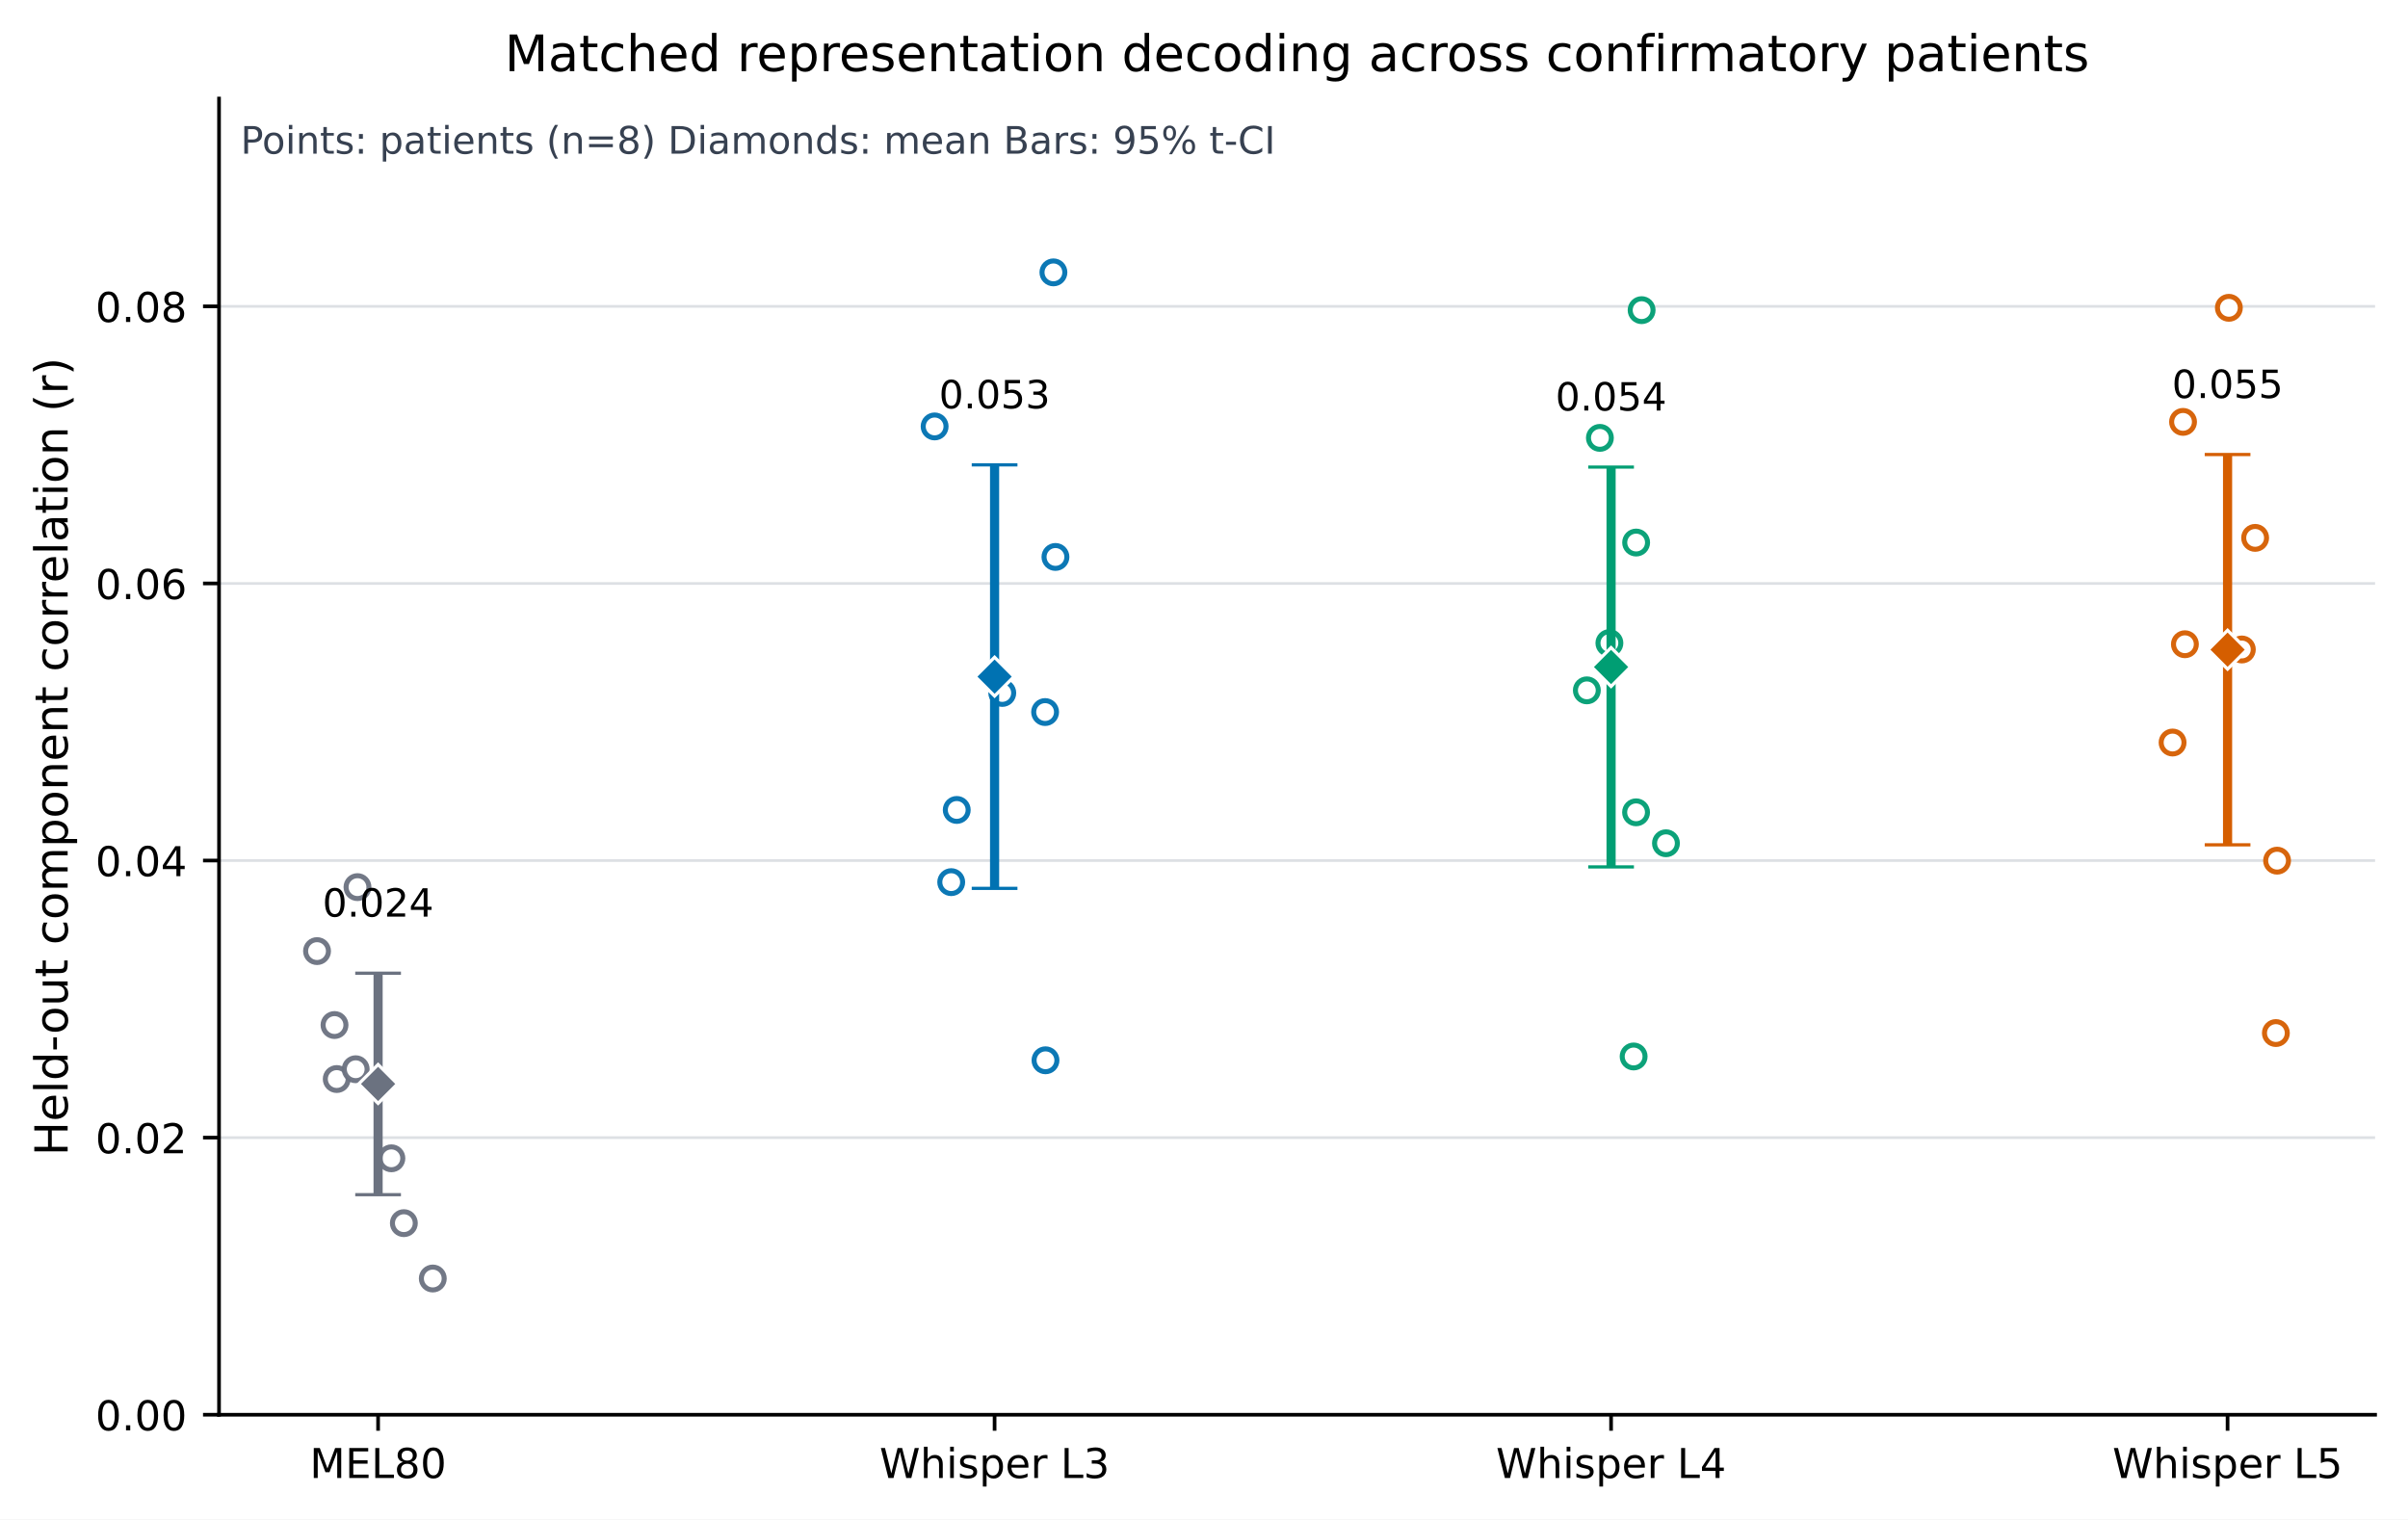
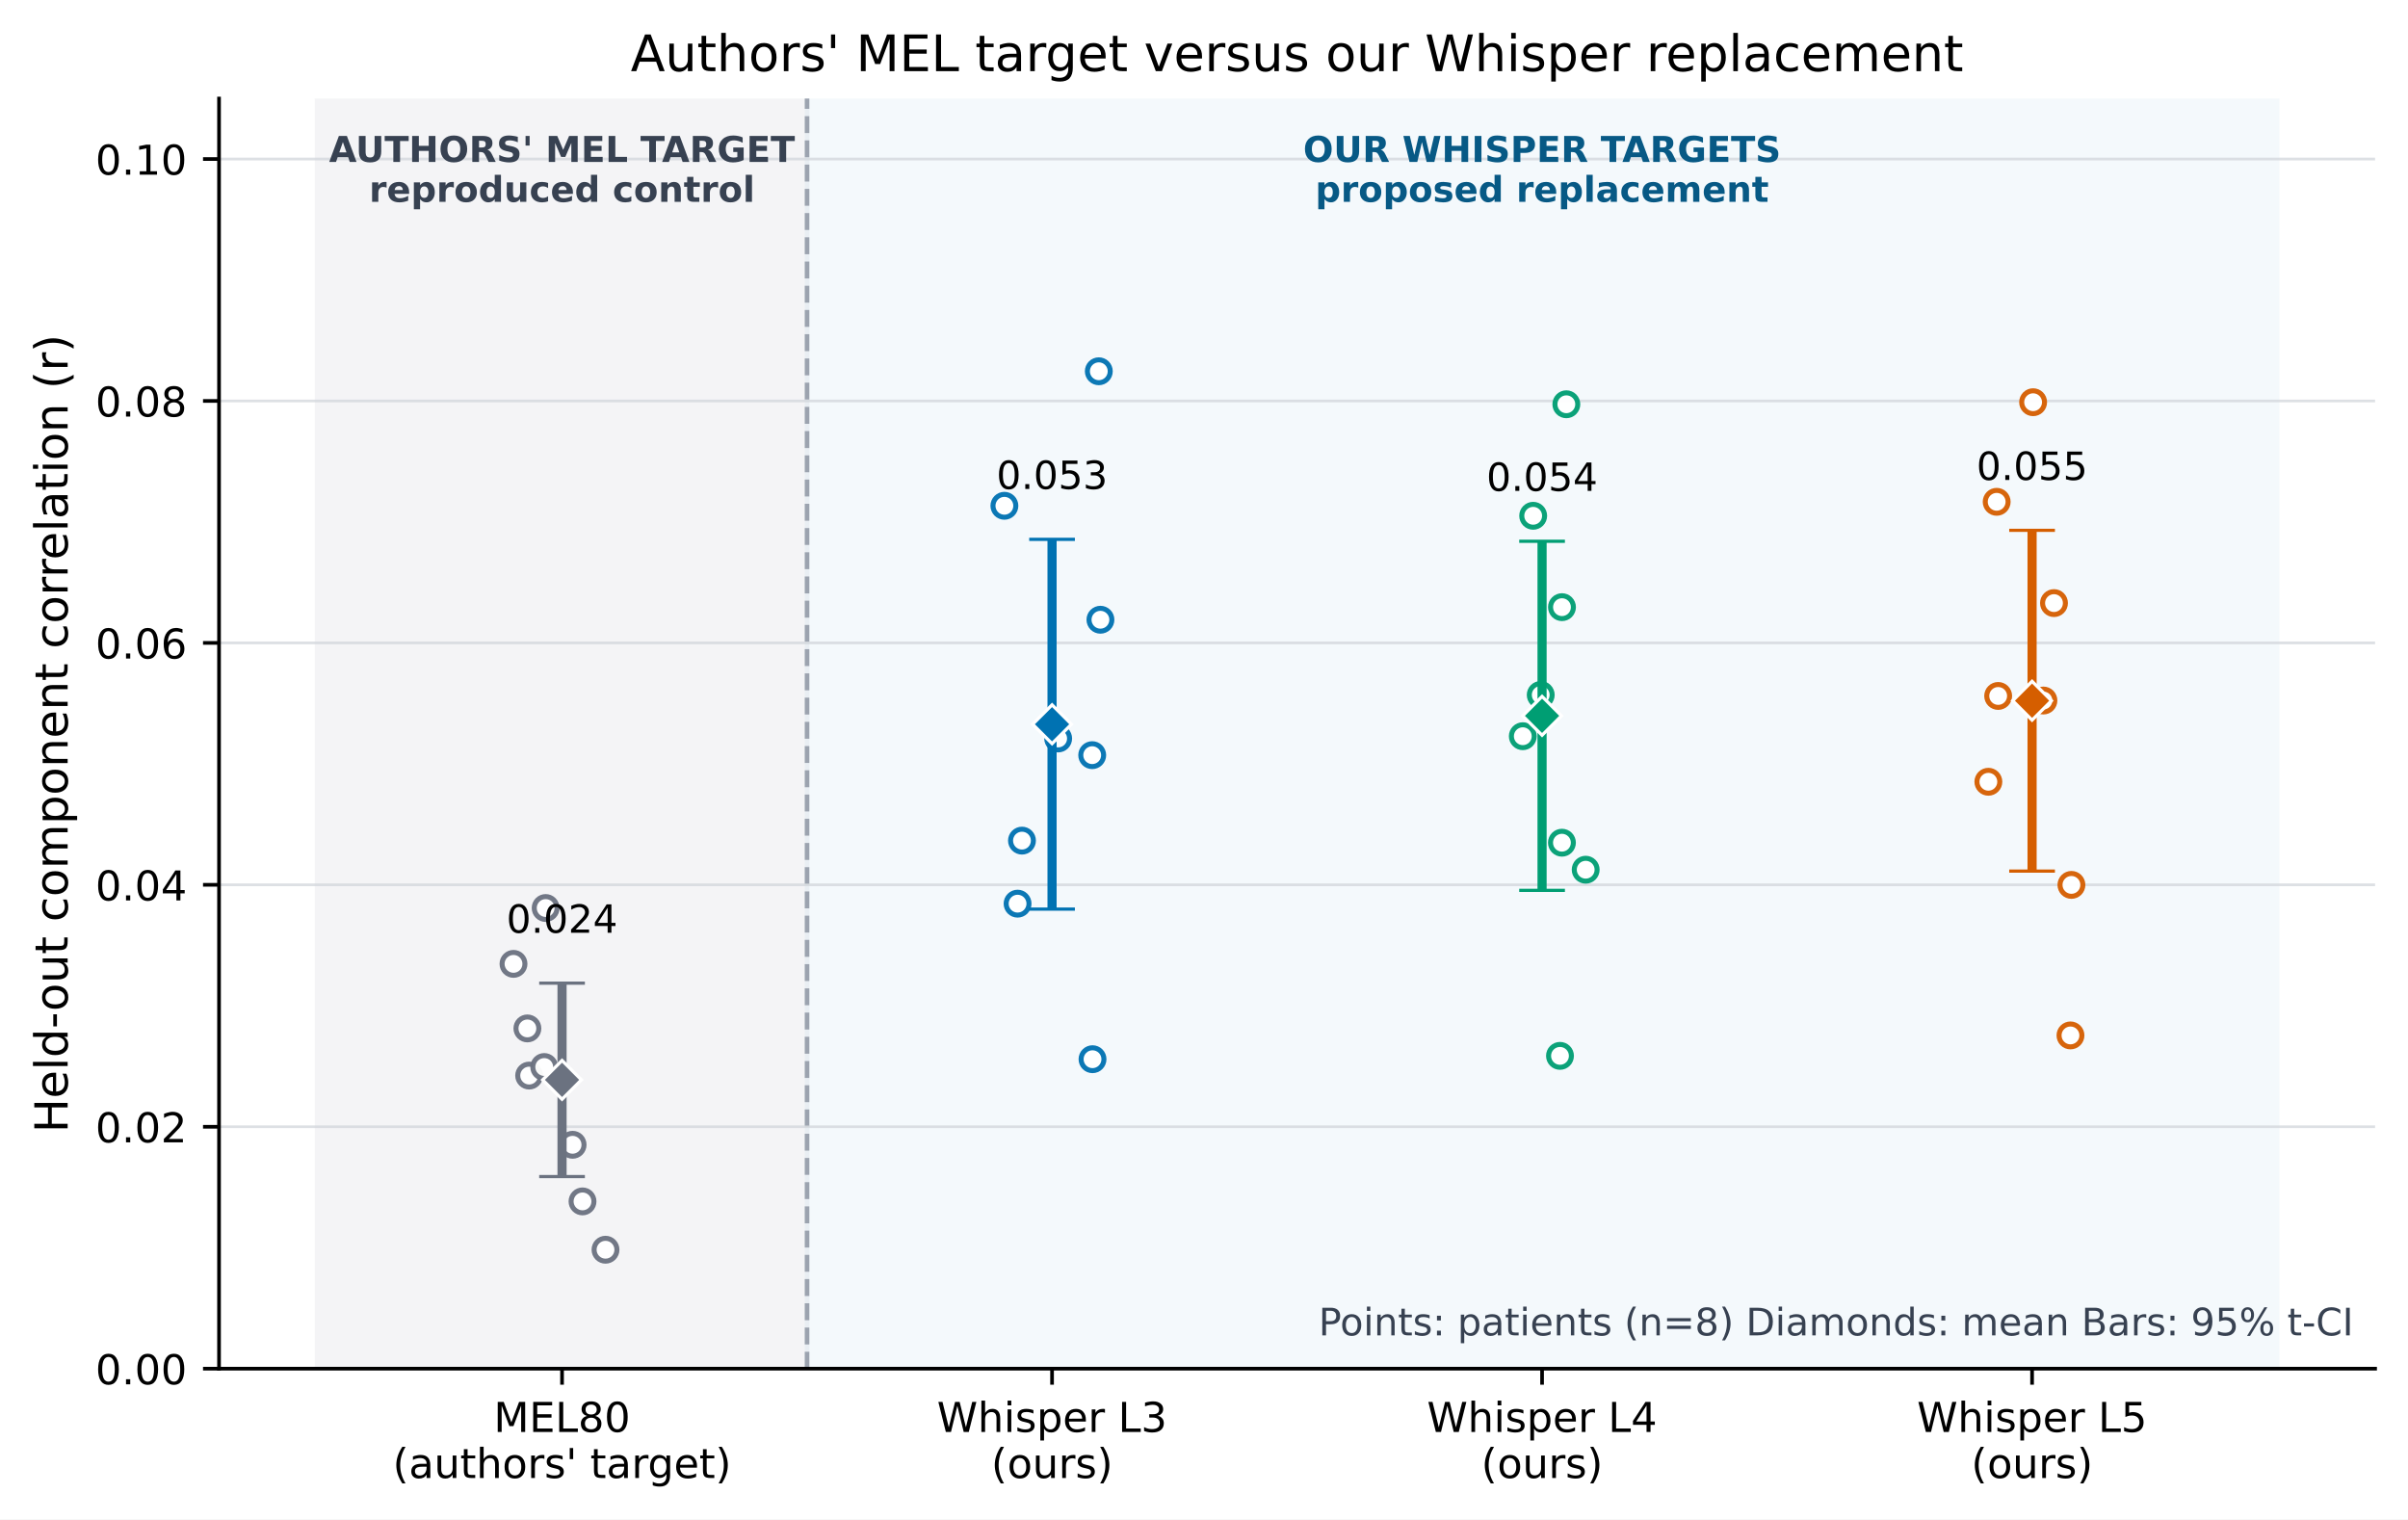
<svg xmlns="http://www.w3.org/2000/svg" xmlns:xlink="http://www.w3.org/1999/xlink" width="526.8pt" height="332.4pt" viewBox="0 0 526.8 332.4" version="1.1">
  <defs>
    <style type="text/css">*{stroke-linejoin: round; stroke-linecap: butt}</style>
  </defs>
  <g id="figure_1">
    <g id="patch_1">
      <path d="M 0 332.4 L 526.8 332.4 L 526.8 0 L 0 0 z " style="fill: #ffffff" />
    </g>
    <g id="axes_1">
      <g id="patch_2">
-         <path d="M 47.917 309.489 L 519.6 309.489 L 519.6 21.558 L 47.917 21.558 z " style="fill: #ffffff" />
+         <path d="M 47.917 299.411 L 519.6 299.411 L 519.6 21.558 L 47.917 21.558 z " style="fill: #ffffff" />
+       </g>
+       <g id="patch_3">
+         <path d="M 69.357 299.411 L 69.357 21.558 L 176.558 21.558 L 176.558 299.411 z " clip-path="url(#p2bed2f6daf)" style="fill: #6b7280; opacity: 0.075; stroke: #6b7280; stroke-linejoin: miter" />
+       </g>
+       <g id="patch_4">
+         <path d="M 176.558 299.411 L 176.558 21.558 L 498.159 21.558 L 498.159 299.411 z " clip-path="url(#p2bed2f6daf)" style="fill: #0072b2; opacity: 0.045; stroke: #0072b2; stroke-linejoin: miter" />
+       </g>
+       <g id="line2d_1">
+         <path d="M 176.558 299.411 L 176.558 21.558 " clip-path="url(#p2bed2f6daf)" style="fill: none; stroke-dasharray: 3.7,1.6; stroke-dashoffset: 0; stroke: #9ca3af" />
      </g>
      <g id="matplotlib.axis_1">
        <g id="xtick_1">
-           <g id="line2d_1">
+           <g id="line2d_2">
            <defs>
-               <path id="mb34a76164a" d="M 0 0 L 0 3.5 " style="stroke: #000000; stroke-width: 0.8" />
+               <path id="mbda5642a91" d="M 0 0 L 0 3.5 " style="stroke: #000000; stroke-width: 0.8" />
            </defs>
            <g>
-               <use xlink:href="#mb34a76164a" x="82.716" y="309.489" style="stroke: #000000; stroke-width: 0.8" />
+               <use xlink:href="#mbda5642a91" x="122.958" y="299.411" style="stroke: #000000; stroke-width: 0.8" />
            </g>
          </g>
          <g id="text_1">
-             <text style="font: 9px 'DejaVu Sans'; text-anchor: middle" x="82.716" y="323.328" transform="rotate(-0 82.7161 323.3278)">MEL80</text>
+             <text style="font: 9px 'DejaVu Sans'" transform="translate(107.9979 313.2498)">MEL80</text>
+             <text style="font: 9px 'DejaVu Sans'" transform="translate(85.92326 323.3278)">(authors' target)</text>
          </g>
        </g>
        <g id="xtick_2">
-           <g id="line2d_2">
-             <g>
-               <use xlink:href="#mb34a76164a" x="217.587" y="309.489" style="stroke: #000000; stroke-width: 0.8" />
+           <g id="line2d_3">
+             <g>
+               <use xlink:href="#mbda5642a91" x="230.158" y="299.411" style="stroke: #000000; stroke-width: 0.8" />
            </g>
          </g>
          <g id="text_2">
-             <text style="font: 9px 'DejaVu Sans'; text-anchor: middle" x="217.587" y="323.328" transform="rotate(-0 217.5867 323.3278)">Whisper L3</text>
+             <text style="font: 9px 'DejaVu Sans'" transform="translate(204.9862 313.2498)">Whisper L3</text>
+             <text style="font: 9px 'DejaVu Sans'" transform="translate(216.8472 323.3278)">(ours)</text>
          </g>
        </g>
        <g id="xtick_3">
-           <g id="line2d_3">
-             <g>
-               <use xlink:href="#mb34a76164a" x="352.457" y="309.489" style="stroke: #000000; stroke-width: 0.8" />
+           <g id="line2d_4">
+             <g>
+               <use xlink:href="#mbda5642a91" x="337.359" y="299.411" style="stroke: #000000; stroke-width: 0.8" />
            </g>
          </g>
          <g id="text_3">
-             <text style="font: 9px 'DejaVu Sans'; text-anchor: middle" x="352.457" y="323.328" transform="rotate(-0 352.4573 323.3278)">Whisper L4</text>
+             <text style="font: 9px 'DejaVu Sans'" transform="translate(312.1867 313.2498)">Whisper L4</text>
+             <text style="font: 9px 'DejaVu Sans'" transform="translate(324.0478 323.3278)">(ours)</text>
          </g>
        </g>
        <g id="xtick_4">
-           <g id="line2d_4">
-             <g>
-               <use xlink:href="#mb34a76164a" x="487.328" y="309.489" style="stroke: #000000; stroke-width: 0.8" />
+           <g id="line2d_5">
+             <g>
+               <use xlink:href="#mbda5642a91" x="444.559" y="299.411" style="stroke: #000000; stroke-width: 0.8" />
            </g>
          </g>
          <g id="text_4">
-             <text style="font: 9px 'DejaVu Sans'; text-anchor: middle" x="487.328" y="323.328" transform="rotate(-0 487.3279 323.3278)">Whisper L5</text>
+             <text style="font: 9px 'DejaVu Sans'" transform="translate(419.3873 313.2498)">Whisper L5</text>
+             <text style="font: 9px 'DejaVu Sans'" transform="translate(431.2483 323.3278)">(ours)</text>
          </g>
        </g>
      </g>
      <g id="matplotlib.axis_2">
        <g id="ytick_1">
-           <g id="line2d_5">
-             <path d="M 47.917 309.489 L 519.6 309.489 " clip-path="url(#pbb5b3f65dc)" style="fill: none; stroke: #d1d5db; stroke-opacity: 0.75; stroke-width: 0.6; stroke-linecap: square" />
-           </g>
          <g id="line2d_6">
+             <path d="M 47.917 299.411 L 519.6 299.411 " clip-path="url(#p2bed2f6daf)" style="fill: none; stroke: #d1d5db; stroke-opacity: 0.75; stroke-width: 0.6; stroke-linecap: square" />
+           </g>
+           <g id="line2d_7">
            <defs>
-               <path id="ma0ad749baa" d="M 0 0 L -3.5 0 " style="stroke: #000000; stroke-width: 0.8" />
+               <path id="m35cbb13ad6" d="M 0 0 L -3.5 0 " style="stroke: #000000; stroke-width: 0.8" />
            </defs>
            <g>
-               <use xlink:href="#ma0ad749baa" x="47.917" y="309.489" style="stroke: #000000; stroke-width: 0.8" />
+               <use xlink:href="#m35cbb13ad6" x="47.917" y="299.411" style="stroke: #000000; stroke-width: 0.8" />
            </g>
          </g>
          <g id="text_5">
-             <text style="font: 9px 'DejaVu Sans'; text-anchor: end" x="40.917" y="312.909" transform="rotate(-0 40.91719 312.9085)">0.00</text>
+             <text style="font: 9px 'DejaVu Sans'; text-anchor: end" x="40.917" y="302.83" transform="rotate(-0 40.91719 302.8305)">0.00</text>
          </g>
        </g>
        <g id="ytick_2">
-           <g id="line2d_7">
-             <path d="M 47.917 248.872 L 519.6 248.872 " clip-path="url(#pbb5b3f65dc)" style="fill: none; stroke: #d1d5db; stroke-opacity: 0.75; stroke-width: 0.6; stroke-linecap: square" />
-           </g>
          <g id="line2d_8">
-             <g>
-               <use xlink:href="#ma0ad749baa" x="47.917" y="248.872" style="stroke: #000000; stroke-width: 0.8" />
+             <path d="M 47.917 246.487 L 519.6 246.487 " clip-path="url(#p2bed2f6daf)" style="fill: none; stroke: #d1d5db; stroke-opacity: 0.75; stroke-width: 0.6; stroke-linecap: square" />
+           </g>
+           <g id="line2d_9">
+             <g>
+               <use xlink:href="#m35cbb13ad6" x="47.917" y="246.487" style="stroke: #000000; stroke-width: 0.8" />
            </g>
          </g>
          <g id="text_6">
-             <text style="font: 9px 'DejaVu Sans'; text-anchor: end" x="40.917" y="252.291" transform="rotate(-0 40.91719 252.2915)">0.02</text>
+             <text style="font: 9px 'DejaVu Sans'; text-anchor: end" x="40.917" y="249.906" transform="rotate(-0 40.91719 249.9061)">0.02</text>
          </g>
        </g>
        <g id="ytick_3">
-           <g id="line2d_9">
-             <path d="M 47.917 188.255 L 519.6 188.255 " clip-path="url(#pbb5b3f65dc)" style="fill: none; stroke: #d1d5db; stroke-opacity: 0.75; stroke-width: 0.6; stroke-linecap: square" />
-           </g>
          <g id="line2d_10">
-             <g>
-               <use xlink:href="#ma0ad749baa" x="47.917" y="188.255" style="stroke: #000000; stroke-width: 0.8" />
+             <path d="M 47.917 193.562 L 519.6 193.562 " clip-path="url(#p2bed2f6daf)" style="fill: none; stroke: #d1d5db; stroke-opacity: 0.75; stroke-width: 0.6; stroke-linecap: square" />
+           </g>
+           <g id="line2d_11">
+             <g>
+               <use xlink:href="#m35cbb13ad6" x="47.917" y="193.562" style="stroke: #000000; stroke-width: 0.8" />
            </g>
          </g>
          <g id="text_7">
-             <text style="font: 9px 'DejaVu Sans'; text-anchor: end" x="40.917" y="191.674" transform="rotate(-0 40.91719 191.6744)">0.04</text>
+             <text style="font: 9px 'DejaVu Sans'; text-anchor: end" x="40.917" y="196.982" transform="rotate(-0 40.91719 196.9818)">0.04</text>
          </g>
        </g>
        <g id="ytick_4">
-           <g id="line2d_11">
-             <path d="M 47.917 127.638 L 519.6 127.638 " clip-path="url(#pbb5b3f65dc)" style="fill: none; stroke: #d1d5db; stroke-opacity: 0.75; stroke-width: 0.6; stroke-linecap: square" />
-           </g>
          <g id="line2d_12">
-             <g>
-               <use xlink:href="#ma0ad749baa" x="47.917" y="127.638" style="stroke: #000000; stroke-width: 0.8" />
+             <path d="M 47.917 140.638 L 519.6 140.638 " clip-path="url(#p2bed2f6daf)" style="fill: none; stroke: #d1d5db; stroke-opacity: 0.75; stroke-width: 0.6; stroke-linecap: square" />
+           </g>
+           <g id="line2d_13">
+             <g>
+               <use xlink:href="#m35cbb13ad6" x="47.917" y="140.638" style="stroke: #000000; stroke-width: 0.8" />
            </g>
          </g>
          <g id="text_8">
-             <text style="font: 9px 'DejaVu Sans'; text-anchor: end" x="40.917" y="131.057" transform="rotate(-0 40.91719 131.0574)">0.06</text>
+             <text style="font: 9px 'DejaVu Sans'; text-anchor: end" x="40.917" y="144.057" transform="rotate(-0 40.91719 144.0574)">0.06</text>
          </g>
        </g>
        <g id="ytick_5">
-           <g id="line2d_13">
-             <path d="M 47.917 67.021 L 519.6 67.021 " clip-path="url(#pbb5b3f65dc)" style="fill: none; stroke: #d1d5db; stroke-opacity: 0.75; stroke-width: 0.6; stroke-linecap: square" />
-           </g>
          <g id="line2d_14">
-             <g>
-               <use xlink:href="#ma0ad749baa" x="47.917" y="67.021" style="stroke: #000000; stroke-width: 0.8" />
+             <path d="M 47.917 87.714 L 519.6 87.714 " clip-path="url(#p2bed2f6daf)" style="fill: none; stroke: #d1d5db; stroke-opacity: 0.75; stroke-width: 0.6; stroke-linecap: square" />
+           </g>
+           <g id="line2d_15">
+             <g>
+               <use xlink:href="#m35cbb13ad6" x="47.917" y="87.714" style="stroke: #000000; stroke-width: 0.8" />
            </g>
          </g>
          <g id="text_9">
-             <text style="font: 9px 'DejaVu Sans'; text-anchor: end" x="40.917" y="70.44" transform="rotate(-0 40.91719 70.44036)">0.08</text>
-           </g>
-         </g>
-         <g id="text_10">
-           <text style="font: 10px 'DejaVu Sans'; text-anchor: middle" x="14.798" y="165.524" transform="rotate(-90 14.79844 165.5237)">Held-out component correlation (r)</text>
-         </g>
-       </g>
-       <g id="patch_3">
-         <path d="M 47.917 309.489 L 47.917 21.558 " style="fill: none; stroke: #000000; stroke-width: 0.8; stroke-linejoin: miter; stroke-linecap: square" />
-       </g>
-       <g id="patch_4">
-         <path d="M 47.917 309.489 L 519.6 309.489 " style="fill: none; stroke: #000000; stroke-width: 0.8; stroke-linejoin: miter; stroke-linecap: square" />
+             <text style="font: 9px 'DejaVu Sans'; text-anchor: end" x="40.917" y="91.133" transform="rotate(-0 40.91719 91.13303)">0.08</text>
+           </g>
+         </g>
+         <g id="ytick_6">
+           <g id="line2d_16">
+             <path d="M 47.917 34.789 L 519.6 34.789 " clip-path="url(#p2bed2f6daf)" style="fill: none; stroke: #d1d5db; stroke-opacity: 0.75; stroke-width: 0.6; stroke-linecap: square" />
+           </g>
+           <g id="line2d_17">
+             <g>
+               <use xlink:href="#m35cbb13ad6" x="47.917" y="34.789" style="stroke: #000000; stroke-width: 0.8" />
+             </g>
+           </g>
+           <g id="text_10">
+             <text style="font: 9px 'DejaVu Sans'; text-anchor: end" x="40.917" y="38.209" transform="rotate(-0 40.91719 38.20867)">0.10</text>
+           </g>
+         </g>
+         <g id="text_11">
+           <text style="font: 10px 'DejaVu Sans'; text-anchor: middle" x="14.798" y="160.485" transform="rotate(-90 14.79844 160.4847)">Held-out component correlation (r)</text>
+         </g>
+       </g>
+       <g id="patch_5">
+         <path d="M 47.917 299.411 L 47.917 21.558 " style="fill: none; stroke: #000000; stroke-width: 0.8; stroke-linejoin: miter; stroke-linecap: square" />
+       </g>
+       <g id="patch_6">
+         <path d="M 47.917 299.411 L 519.6 299.411 " style="fill: none; stroke: #000000; stroke-width: 0.8; stroke-linejoin: miter; stroke-linecap: square" />
      </g>
      <g id="PathCollection_1">
        <defs>
-           <path id="m0ce4ac656e" d="M 0 2.5 C 0.663 2.5 1.299 2.237 1.768 1.768 C 2.237 1.299 2.5 0.663 2.5 0 C 2.5 -0.663 2.237 -1.299 1.768 -1.768 C 1.299 -2.237 0.663 -2.5 0 -2.5 C -0.663 -2.5 -1.299 -2.237 -1.768 -1.768 C -2.237 -1.299 -2.5 -0.663 -2.5 0 C -2.5 0.663 -2.237 1.299 -1.768 1.768 C -1.299 2.237 -0.663 2.5 0 2.5 z " style="stroke: #6b7280; stroke-opacity: 0.95; stroke-width: 1.1" />
-         </defs>
-         <g clip-path="url(#pbb5b3f65dc)">
-           <use xlink:href="#m0ce4ac656e" x="85.623" y="253.392" style="fill: #ffffff; fill-opacity: 0.95; stroke: #6b7280; stroke-opacity: 0.95; stroke-width: 1.1" />
-           <use xlink:href="#m0ce4ac656e" x="69.357" y="208.063" style="fill: #ffffff; fill-opacity: 0.95; stroke: #6b7280; stroke-opacity: 0.95; stroke-width: 1.1" />
-           <use xlink:href="#m0ce4ac656e" x="73.182" y="224.236" style="fill: #ffffff; fill-opacity: 0.95; stroke: #6b7280; stroke-opacity: 0.95; stroke-width: 1.1" />
-           <use xlink:href="#m0ce4ac656e" x="94.681" y="279.687" style="fill: #ffffff; fill-opacity: 0.95; stroke: #6b7280; stroke-opacity: 0.95; stroke-width: 1.1" />
-           <use xlink:href="#m0ce4ac656e" x="78.208" y="194.069" style="fill: #ffffff; fill-opacity: 0.95; stroke: #6b7280; stroke-opacity: 0.95; stroke-width: 1.1" />
-           <use xlink:href="#m0ce4ac656e" x="73.667" y="236.052" style="fill: #ffffff; fill-opacity: 0.95; stroke: #6b7280; stroke-opacity: 0.95; stroke-width: 1.1" />
-           <use xlink:href="#m0ce4ac656e" x="88.352" y="267.579" style="fill: #ffffff; fill-opacity: 0.95; stroke: #6b7280; stroke-opacity: 0.95; stroke-width: 1.1" />
-           <use xlink:href="#m0ce4ac656e" x="77.816" y="233.907" style="fill: #ffffff; fill-opacity: 0.95; stroke: #6b7280; stroke-opacity: 0.95; stroke-width: 1.1" />
-         </g>
-       </g>
-       <g id="text_11">
-         <text style="font: 8.5px 'DejaVu Sans'; text-anchor: middle" x="82.716" y="200.518" transform="rotate(-0 82.7161 200.5181)">0.024</text>
+           <path id="m7537e74996" d="M 0 2.5 C 0.663 2.5 1.299 2.237 1.768 1.768 C 2.237 1.299 2.5 0.663 2.5 0 C 2.5 -0.663 2.237 -1.299 1.768 -1.768 C 1.299 -2.237 0.663 -2.5 0 -2.5 C -0.663 -2.5 -1.299 -2.237 -1.768 -1.768 C -2.237 -1.299 -2.5 -0.663 -2.5 0 C -2.5 0.663 -2.237 1.299 -1.768 1.768 C -1.299 2.237 -0.663 2.5 0 2.5 z " style="stroke: #6b7280; stroke-opacity: 0.95; stroke-width: 1.1" />
+         </defs>
+         <g clip-path="url(#p2bed2f6daf)">
+           <use xlink:href="#m7537e74996" x="125.268" y="250.433" style="fill: #ffffff; fill-opacity: 0.95; stroke: #6b7280; stroke-opacity: 0.95; stroke-width: 1.1" />
+           <use xlink:href="#m7537e74996" x="112.339" y="210.857" style="fill: #ffffff; fill-opacity: 0.95; stroke: #6b7280; stroke-opacity: 0.95; stroke-width: 1.1" />
+           <use xlink:href="#m7537e74996" x="115.38" y="224.977" style="fill: #ffffff; fill-opacity: 0.95; stroke: #6b7280; stroke-opacity: 0.95; stroke-width: 1.1" />
+           <use xlink:href="#m7537e74996" x="132.468" y="273.391" style="fill: #ffffff; fill-opacity: 0.95; stroke: #6b7280; stroke-opacity: 0.95; stroke-width: 1.1" />
+           <use xlink:href="#m7537e74996" x="119.375" y="198.639" style="fill: #ffffff; fill-opacity: 0.95; stroke: #6b7280; stroke-opacity: 0.95; stroke-width: 1.1" />
+           <use xlink:href="#m7537e74996" x="115.765" y="235.294" style="fill: #ffffff; fill-opacity: 0.95; stroke: #6b7280; stroke-opacity: 0.95; stroke-width: 1.1" />
+           <use xlink:href="#m7537e74996" x="127.437" y="262.82" style="fill: #ffffff; fill-opacity: 0.95; stroke: #6b7280; stroke-opacity: 0.95; stroke-width: 1.1" />
+           <use xlink:href="#m7537e74996" x="119.062" y="233.421" style="fill: #ffffff; fill-opacity: 0.95; stroke: #6b7280; stroke-opacity: 0.95; stroke-width: 1.1" />
+         </g>
+       </g>
+       <g id="text_12">
+         <text style="font: 8.5px 'DejaVu Sans'; text-anchor: middle" x="122.958" y="204.045" transform="rotate(-0 122.9576 204.0448)">0.024</text>
      </g>
      <g id="PathCollection_2">
        <defs>
-           <path id="m97f58a293d" d="M 0 2.5 C 0.663 2.5 1.299 2.237 1.768 1.768 C 2.237 1.299 2.5 0.663 2.5 0 C 2.5 -0.663 2.237 -1.299 1.768 -1.768 C 1.299 -2.237 0.663 -2.5 0 -2.5 C -0.663 -2.5 -1.299 -2.237 -1.768 -1.768 C -2.237 -1.299 -2.5 -0.663 -2.5 0 C -2.5 0.663 -2.237 1.299 -1.768 1.768 C -1.299 2.237 -0.663 2.5 0 2.5 z " style="stroke: #0072b2; stroke-opacity: 0.95; stroke-width: 1.1" />
-         </defs>
-         <g clip-path="url(#pbb5b3f65dc)">
-           <use xlink:href="#m97f58a293d" x="209.308" y="177.184" style="fill: #ffffff; fill-opacity: 0.95; stroke: #0072b2; stroke-opacity: 0.95; stroke-width: 1.1" />
-           <use xlink:href="#m97f58a293d" x="204.469" y="93.286" style="fill: #ffffff; fill-opacity: 0.95; stroke: #0072b2; stroke-opacity: 0.95; stroke-width: 1.1" />
-           <use xlink:href="#m97f58a293d" x="230.903" y="121.839" style="fill: #ffffff; fill-opacity: 0.95; stroke: #0072b2; stroke-opacity: 0.95; stroke-width: 1.1" />
-           <use xlink:href="#m97f58a293d" x="228.724" y="231.949" style="fill: #ffffff; fill-opacity: 0.95; stroke: #0072b2; stroke-opacity: 0.95; stroke-width: 1.1" />
-           <use xlink:href="#m97f58a293d" x="230.457" y="59.583" style="fill: #ffffff; fill-opacity: 0.95; stroke: #0072b2; stroke-opacity: 0.95; stroke-width: 1.1" />
-           <use xlink:href="#m97f58a293d" x="228.639" y="155.769" style="fill: #ffffff; fill-opacity: 0.95; stroke: #0072b2; stroke-opacity: 0.95; stroke-width: 1.1" />
-           <use xlink:href="#m97f58a293d" x="208.099" y="192.977" style="fill: #ffffff; fill-opacity: 0.95; stroke: #0072b2; stroke-opacity: 0.95; stroke-width: 1.1" />
-           <use xlink:href="#m97f58a293d" x="219.268" y="151.59" style="fill: #ffffff; fill-opacity: 0.95; stroke: #0072b2; stroke-opacity: 0.95; stroke-width: 1.1" />
-         </g>
-       </g>
-       <g id="text_12">
-         <text style="font: 8.5px 'DejaVu Sans'; text-anchor: middle" x="217.587" y="89.323" transform="rotate(-0 217.5867 89.32342)">0.053</text>
+           <path id="m7013d2a874" d="M 0 2.5 C 0.663 2.5 1.299 2.237 1.768 1.768 C 2.237 1.299 2.5 0.663 2.5 0 C 2.5 -0.663 2.237 -1.299 1.768 -1.768 C 1.299 -2.237 0.663 -2.5 0 -2.5 C -0.663 -2.5 -1.299 -2.237 -1.768 -1.768 C -2.237 -1.299 -2.5 -0.663 -2.5 0 C -2.5 0.663 -2.237 1.299 -1.768 1.768 C -1.299 2.237 -0.663 2.5 0 2.5 z " style="stroke: #0072b2; stroke-opacity: 0.95; stroke-width: 1.1" />
+         </defs>
+         <g clip-path="url(#p2bed2f6daf)">
+           <use xlink:href="#m7013d2a874" x="223.578" y="183.896" style="fill: #ffffff; fill-opacity: 0.95; stroke: #0072b2; stroke-opacity: 0.95; stroke-width: 1.1" />
+           <use xlink:href="#m7013d2a874" x="219.732" y="110.646" style="fill: #ffffff; fill-opacity: 0.95; stroke: #0072b2; stroke-opacity: 0.95; stroke-width: 1.1" />
+           <use xlink:href="#m7013d2a874" x="240.743" y="135.575" style="fill: #ffffff; fill-opacity: 0.95; stroke: #0072b2; stroke-opacity: 0.95; stroke-width: 1.1" />
+           <use xlink:href="#m7013d2a874" x="239.011" y="231.712" style="fill: #ffffff; fill-opacity: 0.95; stroke: #0072b2; stroke-opacity: 0.95; stroke-width: 1.1" />
+           <use xlink:href="#m7013d2a874" x="240.388" y="81.219" style="fill: #ffffff; fill-opacity: 0.95; stroke: #0072b2; stroke-opacity: 0.95; stroke-width: 1.1" />
+           <use xlink:href="#m7013d2a874" x="238.943" y="165.199" style="fill: #ffffff; fill-opacity: 0.95; stroke: #0072b2; stroke-opacity: 0.95; stroke-width: 1.1" />
+           <use xlink:href="#m7013d2a874" x="222.617" y="197.685" style="fill: #ffffff; fill-opacity: 0.95; stroke: #0072b2; stroke-opacity: 0.95; stroke-width: 1.1" />
+           <use xlink:href="#m7013d2a874" x="231.494" y="161.55" style="fill: #ffffff; fill-opacity: 0.95; stroke: #0072b2; stroke-opacity: 0.95; stroke-width: 1.1" />
+         </g>
+       </g>
+       <g id="text_13">
+         <text style="font: 8.5px 'DejaVu Sans'; text-anchor: middle" x="230.158" y="106.961" transform="rotate(-0 230.1581 106.9614)">0.053</text>
      </g>
      <g id="PathCollection_3">
        <defs>
-           <path id="mc4517f9d8e" d="M 0 2.5 C 0.663 2.5 1.299 2.237 1.768 1.768 C 2.237 1.299 2.5 0.663 2.5 0 C 2.5 -0.663 2.237 -1.299 1.768 -1.768 C 1.299 -2.237 0.663 -2.5 0 -2.5 C -0.663 -2.5 -1.299 -2.237 -1.768 -1.768 C -2.237 -1.299 -2.5 -0.663 -2.5 0 C -2.5 0.663 -2.237 1.299 -1.768 1.768 C -1.299 2.237 -0.663 2.5 0 2.5 z " style="stroke: #009e73; stroke-opacity: 0.95; stroke-width: 1.1" />
-         </defs>
-         <g clip-path="url(#pbb5b3f65dc)">
-           <use xlink:href="#mc4517f9d8e" x="357.925" y="177.703" style="fill: #ffffff; fill-opacity: 0.95; stroke: #009e73; stroke-opacity: 0.95; stroke-width: 1.1" />
-           <use xlink:href="#mc4517f9d8e" x="350.011" y="95.791" style="fill: #ffffff; fill-opacity: 0.95; stroke: #009e73; stroke-opacity: 0.95; stroke-width: 1.1" />
-           <use xlink:href="#mc4517f9d8e" x="357.939" y="118.687" style="fill: #ffffff; fill-opacity: 0.95; stroke: #009e73; stroke-opacity: 0.95; stroke-width: 1.1" />
-           <use xlink:href="#mc4517f9d8e" x="357.39" y="231.114" style="fill: #ffffff; fill-opacity: 0.95; stroke: #009e73; stroke-opacity: 0.95; stroke-width: 1.1" />
-           <use xlink:href="#mc4517f9d8e" x="359.139" y="67.849" style="fill: #ffffff; fill-opacity: 0.95; stroke: #009e73; stroke-opacity: 0.95; stroke-width: 1.1" />
-           <use xlink:href="#mc4517f9d8e" x="347.156" y="151.022" style="fill: #ffffff; fill-opacity: 0.95; stroke: #009e73; stroke-opacity: 0.95; stroke-width: 1.1" />
-           <use xlink:href="#mc4517f9d8e" x="364.465" y="184.472" style="fill: #ffffff; fill-opacity: 0.95; stroke: #009e73; stroke-opacity: 0.95; stroke-width: 1.1" />
-           <use xlink:href="#mc4517f9d8e" x="352.09" y="140.678" style="fill: #ffffff; fill-opacity: 0.95; stroke: #009e73; stroke-opacity: 0.95; stroke-width: 1.1" />
-         </g>
-       </g>
-       <g id="text_13">
-         <text style="font: 8.5px 'DejaVu Sans'; text-anchor: middle" x="352.457" y="89.803" transform="rotate(-0 352.4573 89.80287)">0.054</text>
+           <path id="m729a7dd99a" d="M 0 2.5 C 0.663 2.5 1.299 2.237 1.768 1.768 C 2.237 1.299 2.5 0.663 2.5 0 C 2.5 -0.663 2.237 -1.299 1.768 -1.768 C 1.299 -2.237 0.663 -2.5 0 -2.5 C -0.663 -2.5 -1.299 -2.237 -1.768 -1.768 C -2.237 -1.299 -2.5 -0.663 -2.5 0 C -2.5 0.663 -2.237 1.299 -1.768 1.768 C -1.299 2.237 -0.663 2.5 0 2.5 z " style="stroke: #009e73; stroke-opacity: 0.95; stroke-width: 1.1" />
+         </defs>
+         <g clip-path="url(#p2bed2f6daf)">
+           <use xlink:href="#m729a7dd99a" x="341.705" y="184.349" style="fill: #ffffff; fill-opacity: 0.95; stroke: #009e73; stroke-opacity: 0.95; stroke-width: 1.1" />
+           <use xlink:href="#m729a7dd99a" x="335.415" y="112.833" style="fill: #ffffff; fill-opacity: 0.95; stroke: #009e73; stroke-opacity: 0.95; stroke-width: 1.1" />
+           <use xlink:href="#m729a7dd99a" x="341.715" y="132.823" style="fill: #ffffff; fill-opacity: 0.95; stroke: #009e73; stroke-opacity: 0.95; stroke-width: 1.1" />
+           <use xlink:href="#m729a7dd99a" x="341.28" y="230.982" style="fill: #ffffff; fill-opacity: 0.95; stroke: #009e73; stroke-opacity: 0.95; stroke-width: 1.1" />
+           <use xlink:href="#m729a7dd99a" x="342.67" y="88.437" style="fill: #ffffff; fill-opacity: 0.95; stroke: #009e73; stroke-opacity: 0.95; stroke-width: 1.1" />
+           <use xlink:href="#m729a7dd99a" x="333.145" y="161.054" style="fill: #ffffff; fill-opacity: 0.95; stroke: #009e73; stroke-opacity: 0.95; stroke-width: 1.1" />
+           <use xlink:href="#m729a7dd99a" x="346.902" y="190.26" style="fill: #ffffff; fill-opacity: 0.95; stroke: #009e73; stroke-opacity: 0.95; stroke-width: 1.1" />
+           <use xlink:href="#m729a7dd99a" x="337.066" y="152.023" style="fill: #ffffff; fill-opacity: 0.95; stroke: #009e73; stroke-opacity: 0.95; stroke-width: 1.1" />
+         </g>
+       </g>
+       <g id="text_14">
+         <text style="font: 8.5px 'DejaVu Sans'; text-anchor: middle" x="337.359" y="107.38" transform="rotate(-0 337.3586 107.3801)">0.054</text>
      </g>
      <g id="PathCollection_4">
        <defs>
-           <path id="m932581441f" d="M 0 2.5 C 0.663 2.5 1.299 2.237 1.768 1.768 C 2.237 1.299 2.5 0.663 2.5 0 C 2.5 -0.663 2.237 -1.299 1.768 -1.768 C 1.299 -2.237 0.663 -2.5 0 -2.5 C -0.663 -2.5 -1.299 -2.237 -1.768 -1.768 C -2.237 -1.299 -2.5 -0.663 -2.5 0 C -2.5 0.663 -2.237 1.299 -1.768 1.768 C -1.299 2.237 -0.663 2.5 0 2.5 z " style="stroke: #d55e00; stroke-opacity: 0.95; stroke-width: 1.1" />
-         </defs>
-         <g clip-path="url(#pbb5b3f65dc)">
-           <use xlink:href="#m932581441f" x="475.297" y="162.435" style="fill: #ffffff; fill-opacity: 0.95; stroke: #d55e00; stroke-opacity: 0.95; stroke-width: 1.1" />
-           <use xlink:href="#m932581441f" x="477.584" y="92.291" style="fill: #ffffff; fill-opacity: 0.95; stroke: #d55e00; stroke-opacity: 0.95; stroke-width: 1.1" />
-           <use xlink:href="#m932581441f" x="493.359" y="117.667" style="fill: #ffffff; fill-opacity: 0.95; stroke: #d55e00; stroke-opacity: 0.95; stroke-width: 1.1" />
-           <use xlink:href="#m932581441f" x="497.897" y="225.992" style="fill: #ffffff; fill-opacity: 0.95; stroke: #d55e00; stroke-opacity: 0.95; stroke-width: 1.1" />
-           <use xlink:href="#m932581441f" x="487.612" y="67.337" style="fill: #ffffff; fill-opacity: 0.95; stroke: #d55e00; stroke-opacity: 0.95; stroke-width: 1.1" />
-           <use xlink:href="#m932581441f" x="490.449" y="142.081" style="fill: #ffffff; fill-opacity: 0.95; stroke: #d55e00; stroke-opacity: 0.95; stroke-width: 1.1" />
-           <use xlink:href="#m932581441f" x="498.159" y="188.277" style="fill: #ffffff; fill-opacity: 0.95; stroke: #d55e00; stroke-opacity: 0.95; stroke-width: 1.1" />
-           <use xlink:href="#m932581441f" x="477.995" y="140.935" style="fill: #ffffff; fill-opacity: 0.95; stroke: #d55e00; stroke-opacity: 0.95; stroke-width: 1.1" />
-         </g>
-       </g>
-       <g id="text_14">
-         <text style="font: 8.5px 'DejaVu Sans'; text-anchor: middle" x="487.328" y="87.061" transform="rotate(-0 487.3279 87.06074)">0.055</text>
+           <path id="m88157f32d3" d="M 0 2.5 C 0.663 2.5 1.299 2.237 1.768 1.768 C 2.237 1.299 2.5 0.663 2.5 0 C 2.5 -0.663 2.237 -1.299 1.768 -1.768 C 1.299 -2.237 0.663 -2.5 0 -2.5 C -0.663 -2.5 -1.299 -2.237 -1.768 -1.768 C -2.237 -1.299 -2.5 -0.663 -2.5 0 C -2.5 0.663 -2.237 1.299 -1.768 1.768 C -1.299 2.237 -0.663 2.5 0 2.5 z " style="stroke: #d55e00; stroke-opacity: 0.95; stroke-width: 1.1" />
+         </defs>
+         <g clip-path="url(#p2bed2f6daf)">
+           <use xlink:href="#m88157f32d3" x="434.997" y="171.019" style="fill: #ffffff; fill-opacity: 0.95; stroke: #d55e00; stroke-opacity: 0.95; stroke-width: 1.1" />
+           <use xlink:href="#m88157f32d3" x="436.815" y="109.777" style="fill: #ffffff; fill-opacity: 0.95; stroke: #d55e00; stroke-opacity: 0.95; stroke-width: 1.1" />
+           <use xlink:href="#m88157f32d3" x="449.353" y="131.932" style="fill: #ffffff; fill-opacity: 0.95; stroke: #d55e00; stroke-opacity: 0.95; stroke-width: 1.1" />
+           <use xlink:href="#m88157f32d3" x="452.96" y="226.51" style="fill: #ffffff; fill-opacity: 0.95; stroke: #d55e00; stroke-opacity: 0.95; stroke-width: 1.1" />
+           <use xlink:href="#m88157f32d3" x="444.785" y="87.989" style="fill: #ffffff; fill-opacity: 0.95; stroke: #d55e00; stroke-opacity: 0.95; stroke-width: 1.1" />
+           <use xlink:href="#m88157f32d3" x="447.04" y="153.248" style="fill: #ffffff; fill-opacity: 0.95; stroke: #d55e00; stroke-opacity: 0.95; stroke-width: 1.1" />
+           <use xlink:href="#m88157f32d3" x="453.168" y="193.581" style="fill: #ffffff; fill-opacity: 0.95; stroke: #d55e00; stroke-opacity: 0.95; stroke-width: 1.1" />
+           <use xlink:href="#m88157f32d3" x="437.141" y="152.247" style="fill: #ffffff; fill-opacity: 0.95; stroke: #d55e00; stroke-opacity: 0.95; stroke-width: 1.1" />
+         </g>
      </g>
      <g id="text_15">
-         <text style="fill: #374151; font: 8.3px 'DejaVu Sans'; text-anchor: start" x="52.634" y="33.624" transform="rotate(-0 52.63401 33.6236)">Points: patients (n=8)   Diamonds: mean   Bars: 95% t-CI</text>
+         <text style="font: 8.5px 'DejaVu Sans'; text-anchor: middle" x="444.559" y="104.986" transform="rotate(-0 444.5591 104.9859)">0.055</text>
      </g>
      <g id="text_16">
-         <text style="font: 11px 'DejaVu Sans'; text-anchor: middle" x="283.758" y="15.558" transform="rotate(-0 283.7584 15.55828)">Matched representation decoding across confirmatory patients</text>
+         <text style="fill: #374151; font: 700 7.8px 'DejaVu Sans'" transform="translate(71.99796 35.42372)">AUTHORS' MEL TARGET</text>
+         <text style="fill: #374151; font: 700 7.8px 'DejaVu Sans'" transform="translate(80.7492 44.15801)">reproduced control</text>
+       </g>
+       <g id="text_17">
+         <text style="fill: #075985; font: 700 7.8px 'DejaVu Sans'" transform="translate(285.0931 35.42372)">OUR WHISPER TARGETS</text>
+         <text style="fill: #075985; font: 700 7.8px 'DejaVu Sans'" transform="translate(287.7421 44.15801)">proposed replacement</text>
+       </g>
+       <g id="text_18">
+         <text style="fill: #374151; font: 8.3px 'DejaVu Sans'; text-anchor: end" x="514.883" y="292.128" transform="rotate(-0 514.8827 292.128)">Points: patients (n=8)   Diamonds: mean   Bars: 95% t-CI</text>
+       </g>
+       <g id="text_19">
+         <text style="font: 11px 'DejaVu Sans'; text-anchor: middle" x="283.758" y="15.558" transform="rotate(-0 283.7584 15.55828)">Authors' MEL target versus our Whisper replacement</text>
      </g>
      <g id="LineCollection_1">
-         <path d="M 82.716 261.352 L 82.716 212.894 " clip-path="url(#pbb5b3f65dc)" style="fill: none; stroke: #6b7280; stroke-width: 2" />
-       </g>
-       <g id="line2d_15">
-         <defs>
-           <path id="m83042fea6f" d="M 5 0 L -5 -0 " style="stroke: #6b7280; stroke-width: 0.7" />
-         </defs>
-         <g clip-path="url(#pbb5b3f65dc)">
-           <use xlink:href="#m83042fea6f" x="82.716" y="261.352" style="fill: #6b7280; stroke: #6b7280; stroke-width: 0.7" />
-         </g>
-       </g>
-       <g id="line2d_16">
-         <g clip-path="url(#pbb5b3f65dc)">
-           <use xlink:href="#m83042fea6f" x="82.716" y="212.894" style="fill: #6b7280; stroke: #6b7280; stroke-width: 0.7" />
+         <path d="M 122.958 257.383 L 122.958 215.074 " clip-path="url(#p2bed2f6daf)" style="fill: none; stroke: #6b7280; stroke-width: 2" />
+       </g>
+       <g id="line2d_18">
+         <defs>
+           <path id="m29b89bb8e3" d="M 5 0 L -5 -0 " style="stroke: #6b7280; stroke-width: 0.7" />
+         </defs>
+         <g clip-path="url(#p2bed2f6daf)">
+           <use xlink:href="#m29b89bb8e3" x="122.958" y="257.383" style="fill: #6b7280; stroke: #6b7280; stroke-width: 0.7" />
+         </g>
+       </g>
+       <g id="line2d_19">
+         <g clip-path="url(#p2bed2f6daf)">
+           <use xlink:href="#m29b89bb8e3" x="122.958" y="215.074" style="fill: #6b7280; stroke: #6b7280; stroke-width: 0.7" />
        </g>
      </g>
      <g id="LineCollection_2">
-         <path d="M 217.587 194.345 L 217.587 101.699 " clip-path="url(#pbb5b3f65dc)" style="fill: none; stroke: #0072b2; stroke-width: 2" />
-       </g>
-       <g id="line2d_17">
-         <defs>
-           <path id="m476cea4559" d="M 5 0 L -5 -0 " style="stroke: #0072b2; stroke-width: 0.7" />
-         </defs>
-         <g clip-path="url(#pbb5b3f65dc)">
-           <use xlink:href="#m476cea4559" x="217.587" y="194.345" style="fill: #0072b2; stroke: #0072b2; stroke-width: 0.7" />
-         </g>
-       </g>
-       <g id="line2d_18">
-         <g clip-path="url(#pbb5b3f65dc)">
-           <use xlink:href="#m476cea4559" x="217.587" y="101.699" style="fill: #0072b2; stroke: #0072b2; stroke-width: 0.7" />
+         <path d="M 230.158 198.88 L 230.158 117.991 " clip-path="url(#p2bed2f6daf)" style="fill: none; stroke: #0072b2; stroke-width: 2" />
+       </g>
+       <g id="line2d_20">
+         <defs>
+           <path id="m9efc9472e9" d="M 5 0 L -5 -0 " style="stroke: #0072b2; stroke-width: 0.7" />
+         </defs>
+         <g clip-path="url(#p2bed2f6daf)">
+           <use xlink:href="#m9efc9472e9" x="230.158" y="198.88" style="fill: #0072b2; stroke: #0072b2; stroke-width: 0.7" />
+         </g>
+       </g>
+       <g id="line2d_21">
+         <g clip-path="url(#p2bed2f6daf)">
+           <use xlink:href="#m9efc9472e9" x="230.158" y="117.991" style="fill: #0072b2; stroke: #0072b2; stroke-width: 0.7" />
        </g>
      </g>
      <g id="LineCollection_3">
-         <path d="M 352.457 189.651 L 352.457 102.179 " clip-path="url(#pbb5b3f65dc)" style="fill: none; stroke: #009e73; stroke-width: 2" />
-       </g>
-       <g id="line2d_19">
-         <defs>
-           <path id="mc9bea03134" d="M 5 0 L -5 -0 " style="stroke: #009e73; stroke-width: 0.7" />
-         </defs>
-         <g clip-path="url(#pbb5b3f65dc)">
-           <use xlink:href="#mc9bea03134" x="352.457" y="189.651" style="fill: #009e73; stroke: #009e73; stroke-width: 0.7" />
-         </g>
-       </g>
-       <g id="line2d_20">
-         <g clip-path="url(#pbb5b3f65dc)">
-           <use xlink:href="#mc9bea03134" x="352.457" y="102.179" style="fill: #009e73; stroke: #009e73; stroke-width: 0.7" />
+         <path d="M 337.359 194.781 L 337.359 118.41 " clip-path="url(#p2bed2f6daf)" style="fill: none; stroke: #009e73; stroke-width: 2" />
+       </g>
+       <g id="line2d_22">
+         <defs>
+           <path id="m1869e079ee" d="M 5 0 L -5 -0 " style="stroke: #009e73; stroke-width: 0.7" />
+         </defs>
+         <g clip-path="url(#p2bed2f6daf)">
+           <use xlink:href="#m1869e079ee" x="337.359" y="194.781" style="fill: #009e73; stroke: #009e73; stroke-width: 0.7" />
+         </g>
+       </g>
+       <g id="line2d_23">
+         <g clip-path="url(#p2bed2f6daf)">
+           <use xlink:href="#m1869e079ee" x="337.359" y="118.41" style="fill: #009e73; stroke: #009e73; stroke-width: 0.7" />
        </g>
      </g>
      <g id="LineCollection_4">
-         <path d="M 487.328 184.817 L 487.328 99.436 " clip-path="url(#pbb5b3f65dc)" style="fill: none; stroke: #d55e00; stroke-width: 2" />
-       </g>
-       <g id="line2d_21">
-         <defs>
-           <path id="md5b0356555" d="M 5 0 L -5 -0 " style="stroke: #d55e00; stroke-width: 0.7" />
-         </defs>
-         <g clip-path="url(#pbb5b3f65dc)">
-           <use xlink:href="#md5b0356555" x="487.328" y="184.817" style="fill: #d55e00; stroke: #d55e00; stroke-width: 0.7" />
-         </g>
-       </g>
-       <g id="line2d_22">
-         <g clip-path="url(#pbb5b3f65dc)">
-           <use xlink:href="#md5b0356555" x="487.328" y="99.436" style="fill: #d55e00; stroke: #d55e00; stroke-width: 0.7" />
-         </g>
-       </g>
-       <g id="line2d_23">
-         <defs>
-           <path id="m094add581c" d="M 0 4.243 L 4.243 0 L 0 -4.243 L -4.243 0 z " style="stroke: #ffffff; stroke-width: 0.7; stroke-linejoin: miter" />
-         </defs>
-         <g clip-path="url(#pbb5b3f65dc)">
-           <use xlink:href="#m094add581c" x="82.716" y="237.123" style="fill: #6b7280; stroke: #ffffff; stroke-width: 0.7; stroke-linejoin: miter" />
-         </g>
+         <path d="M 444.559 190.561 L 444.559 116.015 " clip-path="url(#p2bed2f6daf)" style="fill: none; stroke: #d55e00; stroke-width: 2" />
      </g>
      <g id="line2d_24">
        <defs>
-           <path id="mac9f477fdb" d="M 0 4.243 L 4.243 0 L 0 -4.243 L -4.243 0 z " style="stroke: #ffffff; stroke-width: 0.7; stroke-linejoin: miter" />
-         </defs>
-         <g clip-path="url(#pbb5b3f65dc)">
-           <use xlink:href="#mac9f477fdb" x="217.587" y="148.022" style="fill: #0072b2; stroke: #ffffff; stroke-width: 0.7; stroke-linejoin: miter" />
+           <path id="m7ae5adce93" d="M 5 0 L -5 -0 " style="stroke: #d55e00; stroke-width: 0.7" />
+         </defs>
+         <g clip-path="url(#p2bed2f6daf)">
+           <use xlink:href="#m7ae5adce93" x="444.559" y="190.561" style="fill: #d55e00; stroke: #d55e00; stroke-width: 0.7" />
        </g>
      </g>
      <g id="line2d_25">
-         <defs>
-           <path id="mffd5f7a760" d="M 0 4.243 L 4.243 0 L 0 -4.243 L -4.243 0 z " style="stroke: #ffffff; stroke-width: 0.7; stroke-linejoin: miter" />
-         </defs>
-         <g clip-path="url(#pbb5b3f65dc)">
-           <use xlink:href="#mffd5f7a760" x="352.457" y="145.915" style="fill: #009e73; stroke: #ffffff; stroke-width: 0.7; stroke-linejoin: miter" />
+         <g clip-path="url(#p2bed2f6daf)">
+           <use xlink:href="#m7ae5adce93" x="444.559" y="116.015" style="fill: #d55e00; stroke: #d55e00; stroke-width: 0.7" />
        </g>
      </g>
      <g id="line2d_26">
        <defs>
-           <path id="mab95da8e5f" d="M 0 4.243 L 4.243 0 L 0 -4.243 L -4.243 0 z " style="stroke: #ffffff; stroke-width: 0.7; stroke-linejoin: miter" />
-         </defs>
-         <g clip-path="url(#pbb5b3f65dc)">
-           <use xlink:href="#mab95da8e5f" x="487.328" y="142.127" style="fill: #d55e00; stroke: #ffffff; stroke-width: 0.7; stroke-linejoin: miter" />
+           <path id="m332fc84232" d="M 0 4.243 L 4.243 0 L 0 -4.243 L -4.243 0 z " style="stroke: #ffffff; stroke-width: 0.7; stroke-linejoin: miter" />
+         </defs>
+         <g clip-path="url(#p2bed2f6daf)">
+           <use xlink:href="#m332fc84232" x="122.958" y="236.229" style="fill: #6b7280; stroke: #ffffff; stroke-width: 0.7; stroke-linejoin: miter" />
+         </g>
+       </g>
+       <g id="line2d_27">
+         <defs>
+           <path id="mb8c39eefc0" d="M 0 4.243 L 4.243 0 L 0 -4.243 L -4.243 0 z " style="stroke: #ffffff; stroke-width: 0.7; stroke-linejoin: miter" />
+         </defs>
+         <g clip-path="url(#p2bed2f6daf)">
+           <use xlink:href="#mb8c39eefc0" x="230.158" y="158.435" style="fill: #0072b2; stroke: #ffffff; stroke-width: 0.7; stroke-linejoin: miter" />
+         </g>
+       </g>
+       <g id="line2d_28">
+         <defs>
+           <path id="mf4c8df447c" d="M 0 4.243 L 4.243 0 L 0 -4.243 L -4.243 0 z " style="stroke: #ffffff; stroke-width: 0.7; stroke-linejoin: miter" />
+         </defs>
+         <g clip-path="url(#p2bed2f6daf)">
+           <use xlink:href="#mf4c8df447c" x="337.359" y="156.595" style="fill: #009e73; stroke: #ffffff; stroke-width: 0.7; stroke-linejoin: miter" />
+         </g>
+       </g>
+       <g id="line2d_29">
+         <defs>
+           <path id="m2ce52eeb73" d="M 0 4.243 L 4.243 0 L 0 -4.243 L -4.243 0 z " style="stroke: #ffffff; stroke-width: 0.7; stroke-linejoin: miter" />
+         </defs>
+         <g clip-path="url(#p2bed2f6daf)">
+           <use xlink:href="#m2ce52eeb73" x="444.559" y="153.288" style="fill: #d55e00; stroke: #ffffff; stroke-width: 0.7; stroke-linejoin: miter" />
        </g>
      </g>
    </g>
  </g>
  <defs>
-     <clipPath id="pbb5b3f65dc">
-       <rect x="47.917" y="21.558" width="471.682" height="287.931" />
+     <clipPath id="p2bed2f6daf">
+       <rect x="47.917" y="21.558" width="471.682" height="277.853" />
    </clipPath>
  </defs>
</svg>
